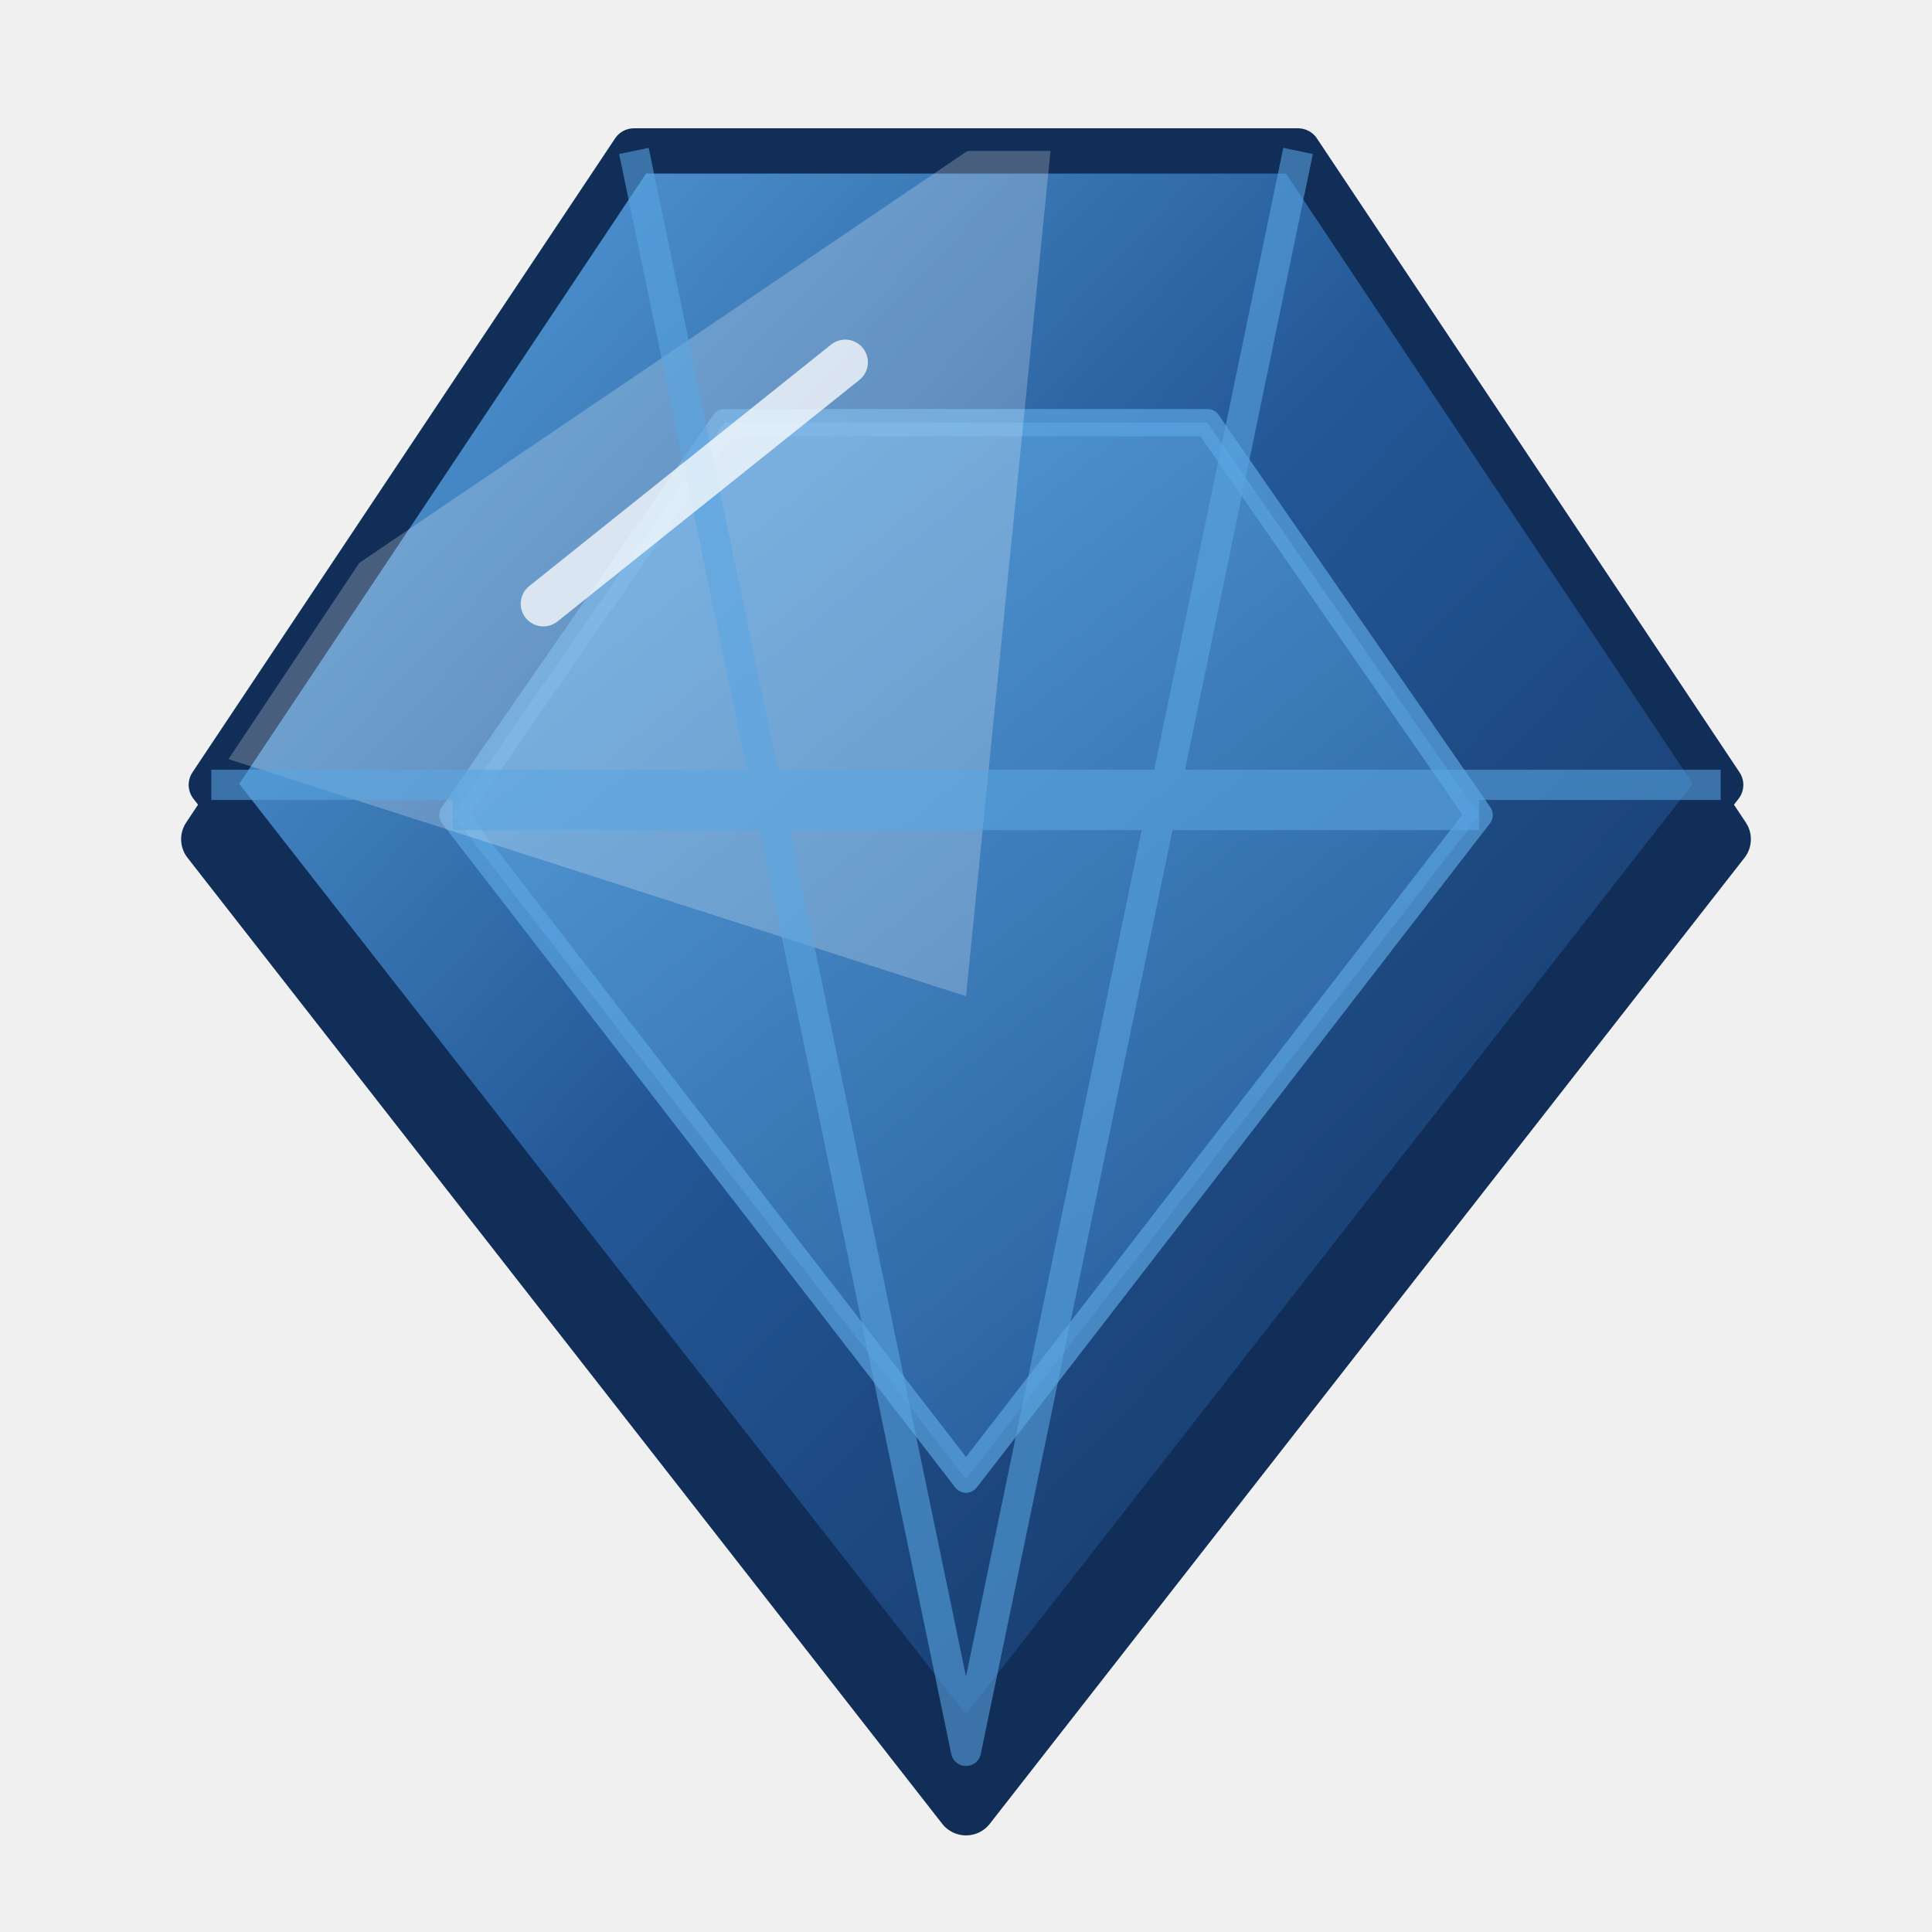
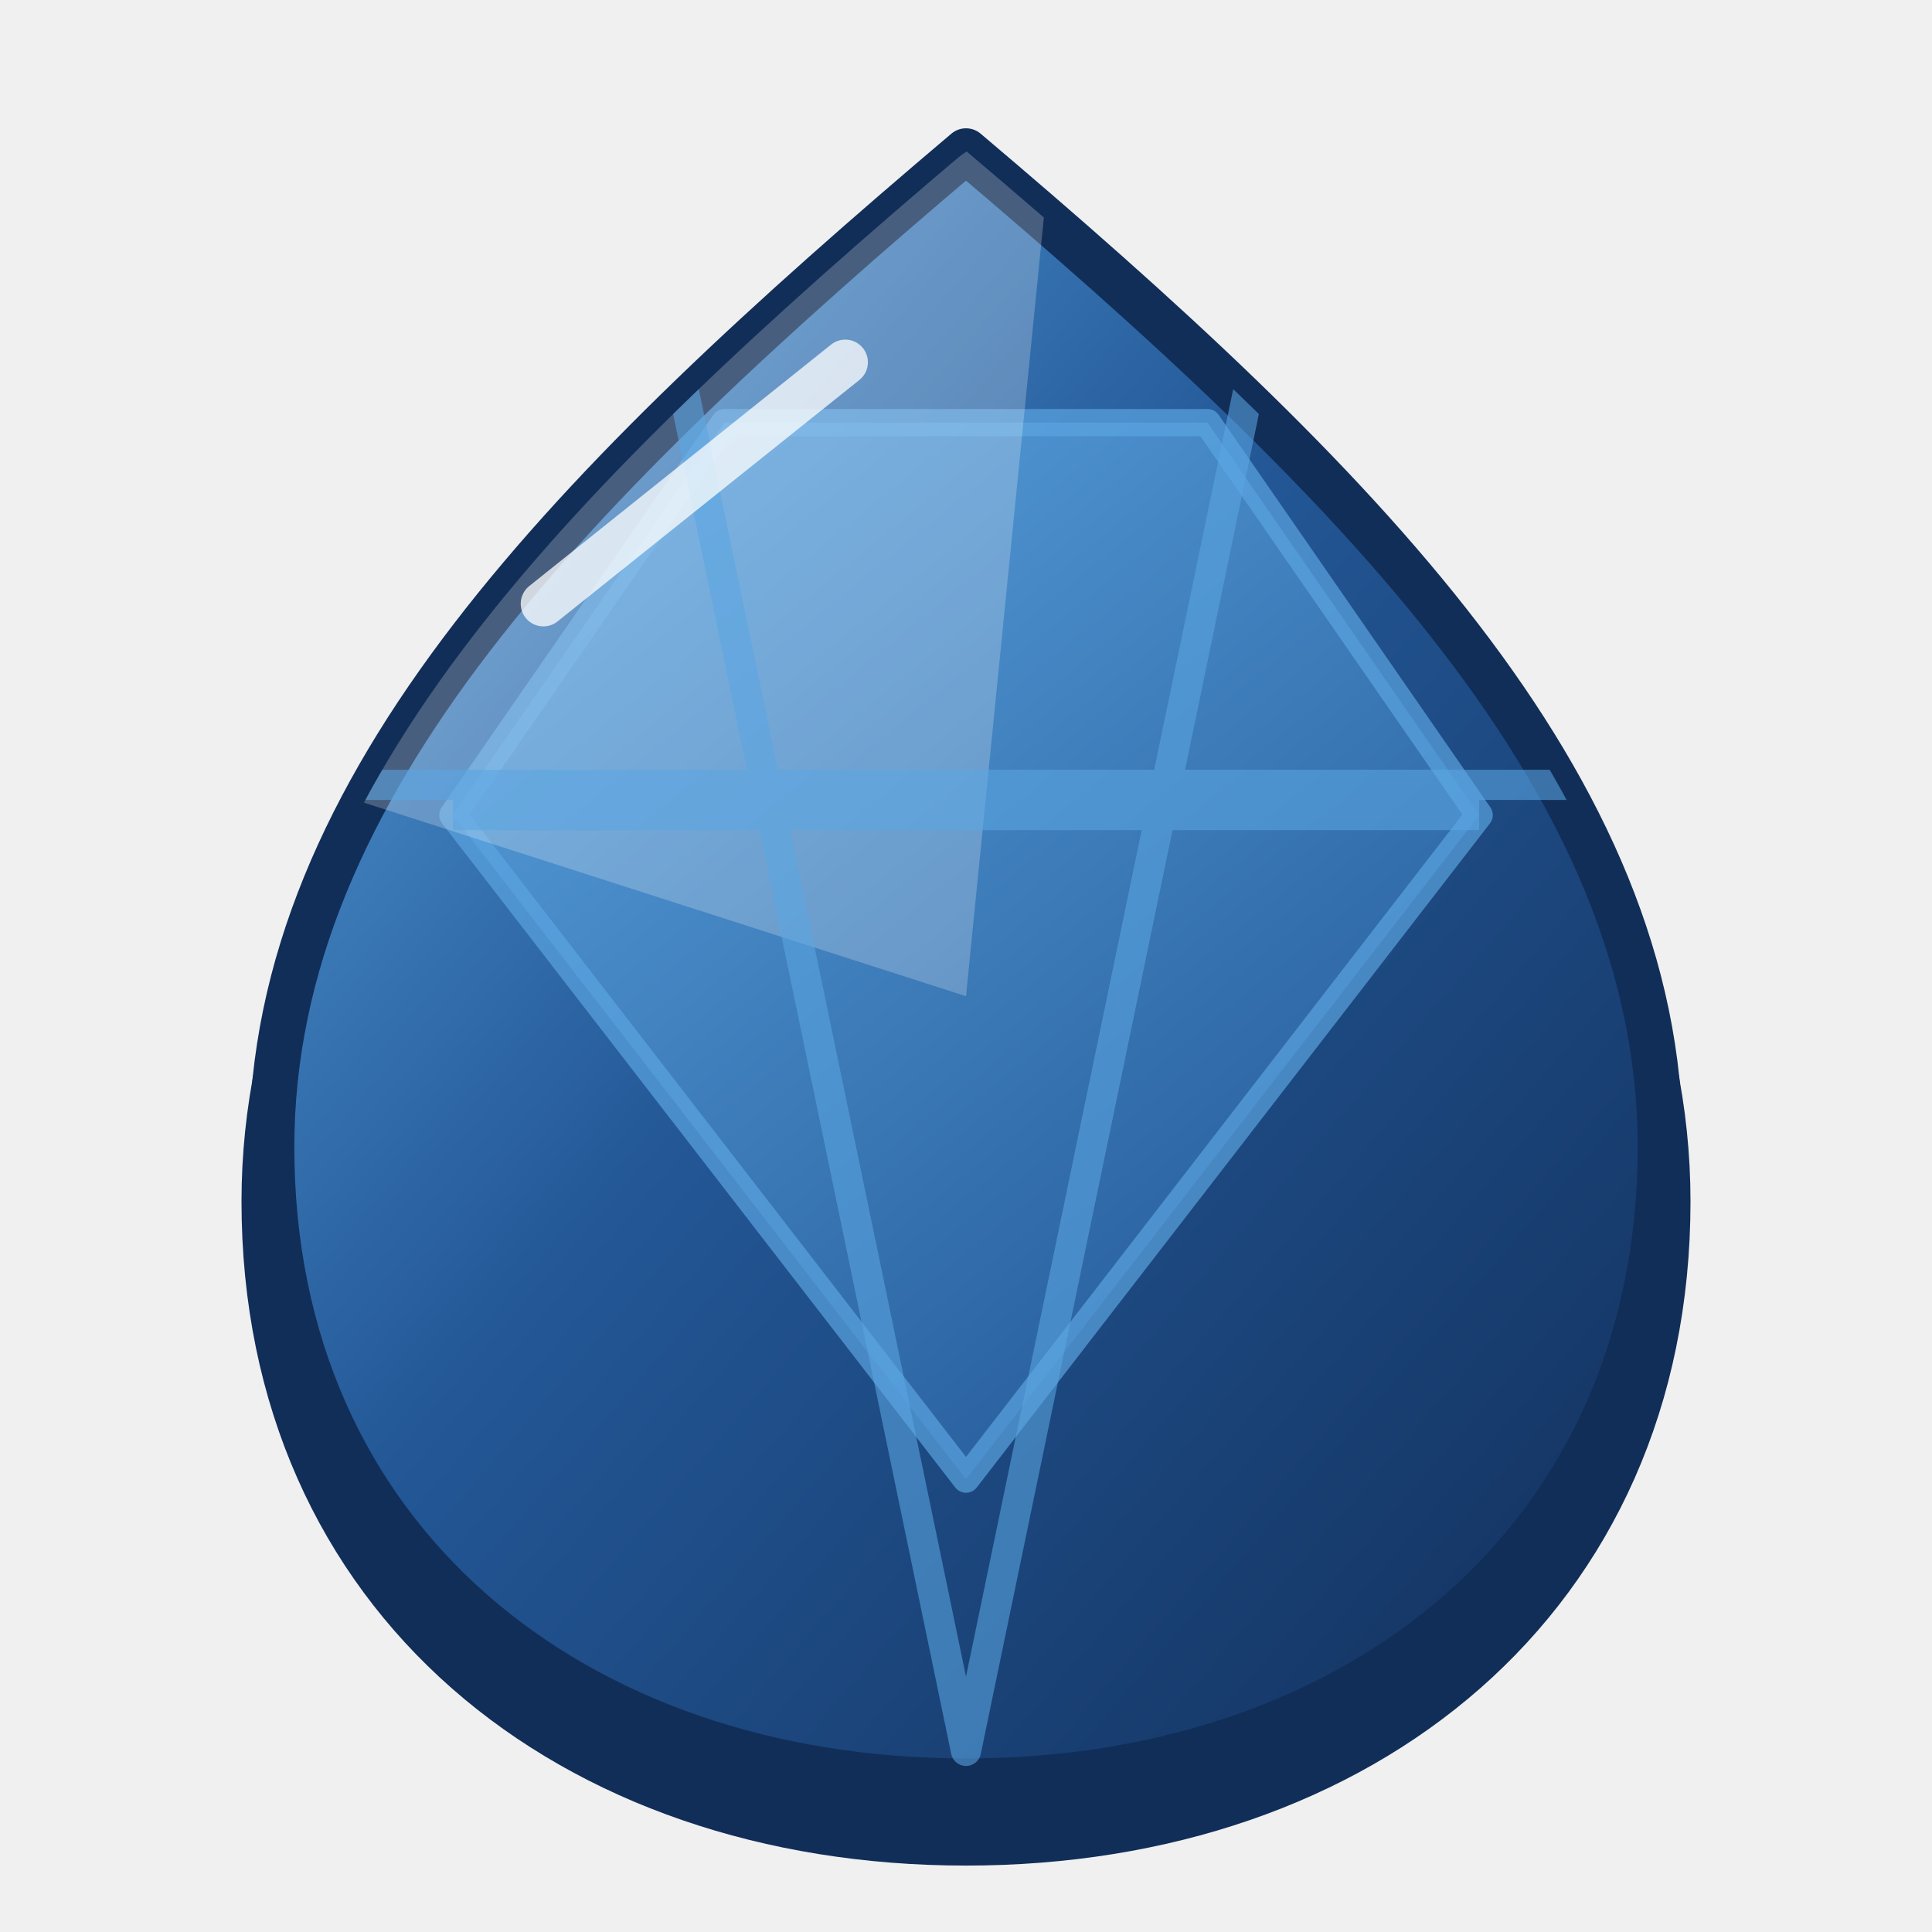
<svg xmlns="http://www.w3.org/2000/svg" viewBox="0 0 64 64" width="64" height="64">
  <defs>
    <linearGradient id="body" x1="0" y1="0" x2="1" y2="1">
      <stop stop-color="#5ba6e2" />
      <stop offset=".45" stop-color="#235796" />
      <stop offset="1" stop-color="#112e59" />
    </linearGradient>
    <linearGradient id="table" x1="0" y1="0" x2=".8" y2="1">
      <stop stop-color="#5ba6e2" />
      <stop offset="1" stop-color="#235796" />
    </linearGradient>
    <clipPath id="shape">
-       <path d="M21 5h22l14 21-25 32L7 26Z" />
+       <path d="M32 5C45 16 55 26 55 38C55 51 45 59 32 59S9 51 9 38C9 26 19 16 32 5Z" />
    </clipPath>
  </defs>
-   <path d="M21 5h22l14 21-25 32L7 26Z" transform="translate(0 1.8)" fill="#112e59" stroke="#112e59" stroke-width="2" stroke-linejoin="round" />
-   <path d="M21 5h22l14 21-25 32L7 26Z" fill="url(#body)" stroke="#112e59" stroke-width="1.5" stroke-linejoin="round" />
-   <path d="M24 14h16l9 13-17 22-17-22Z" fill="url(#table)" stroke="#5ba6e2" stroke-opacity=".68" stroke-width=".9" stroke-linejoin="round" />
-   <path d="M4 24 35 3 32 33Z" fill="white" opacity=".23" clip-path="url(#shape)" />
-   <path d="M7 26h50M21 5l11 53L43 5M15 27h34" fill="none" stroke="#5ba6e2" stroke-opacity=".58" stroke-width="1" stroke-linejoin="round" />
-   <path d="M18 20 28 12" fill="none" stroke="#fff" stroke-opacity=".75" stroke-width="1.5" stroke-linecap="round" clip-path="url(#shape)" />
+   <path d="M32 5C45 16 55 26 55 38C55 51 45 59 32 59S9 51 9 38C9 26 19 16 32 5Z" transform="translate(0 1.8)" fill="#112e59" stroke="#112e59" stroke-width="2" stroke-linejoin="round" />
+   <path d="M32 5C45 16 55 26 55 38C55 51 45 59 32 59S9 51 9 38C9 26 19 16 32 5Z" fill="url(#body)" stroke="#112e59" stroke-width="1.5" stroke-linejoin="round" />
+   <g clip-path="url(#shape)">
+     <path d="M24 14h16l9 13-17 22-17-22Z" fill="url(#table)" stroke="#5ba6e2" stroke-opacity=".68" stroke-width=".9" stroke-linejoin="round" />
+     <path d="M4 24 35 3 32 33Z" fill="white" opacity=".23" clip-path="url(#shape)" />
+     <path d="M7 26h50M21 5l11 53L43 5M15 27h34" fill="none" stroke="#5ba6e2" stroke-opacity=".58" stroke-width="1" stroke-linejoin="round" />
+     <path d="M18 20 28 12" fill="none" stroke="#fff" stroke-opacity=".75" stroke-width="1.5" stroke-linecap="round" clip-path="url(#shape)" />
+   </g>
</svg>
